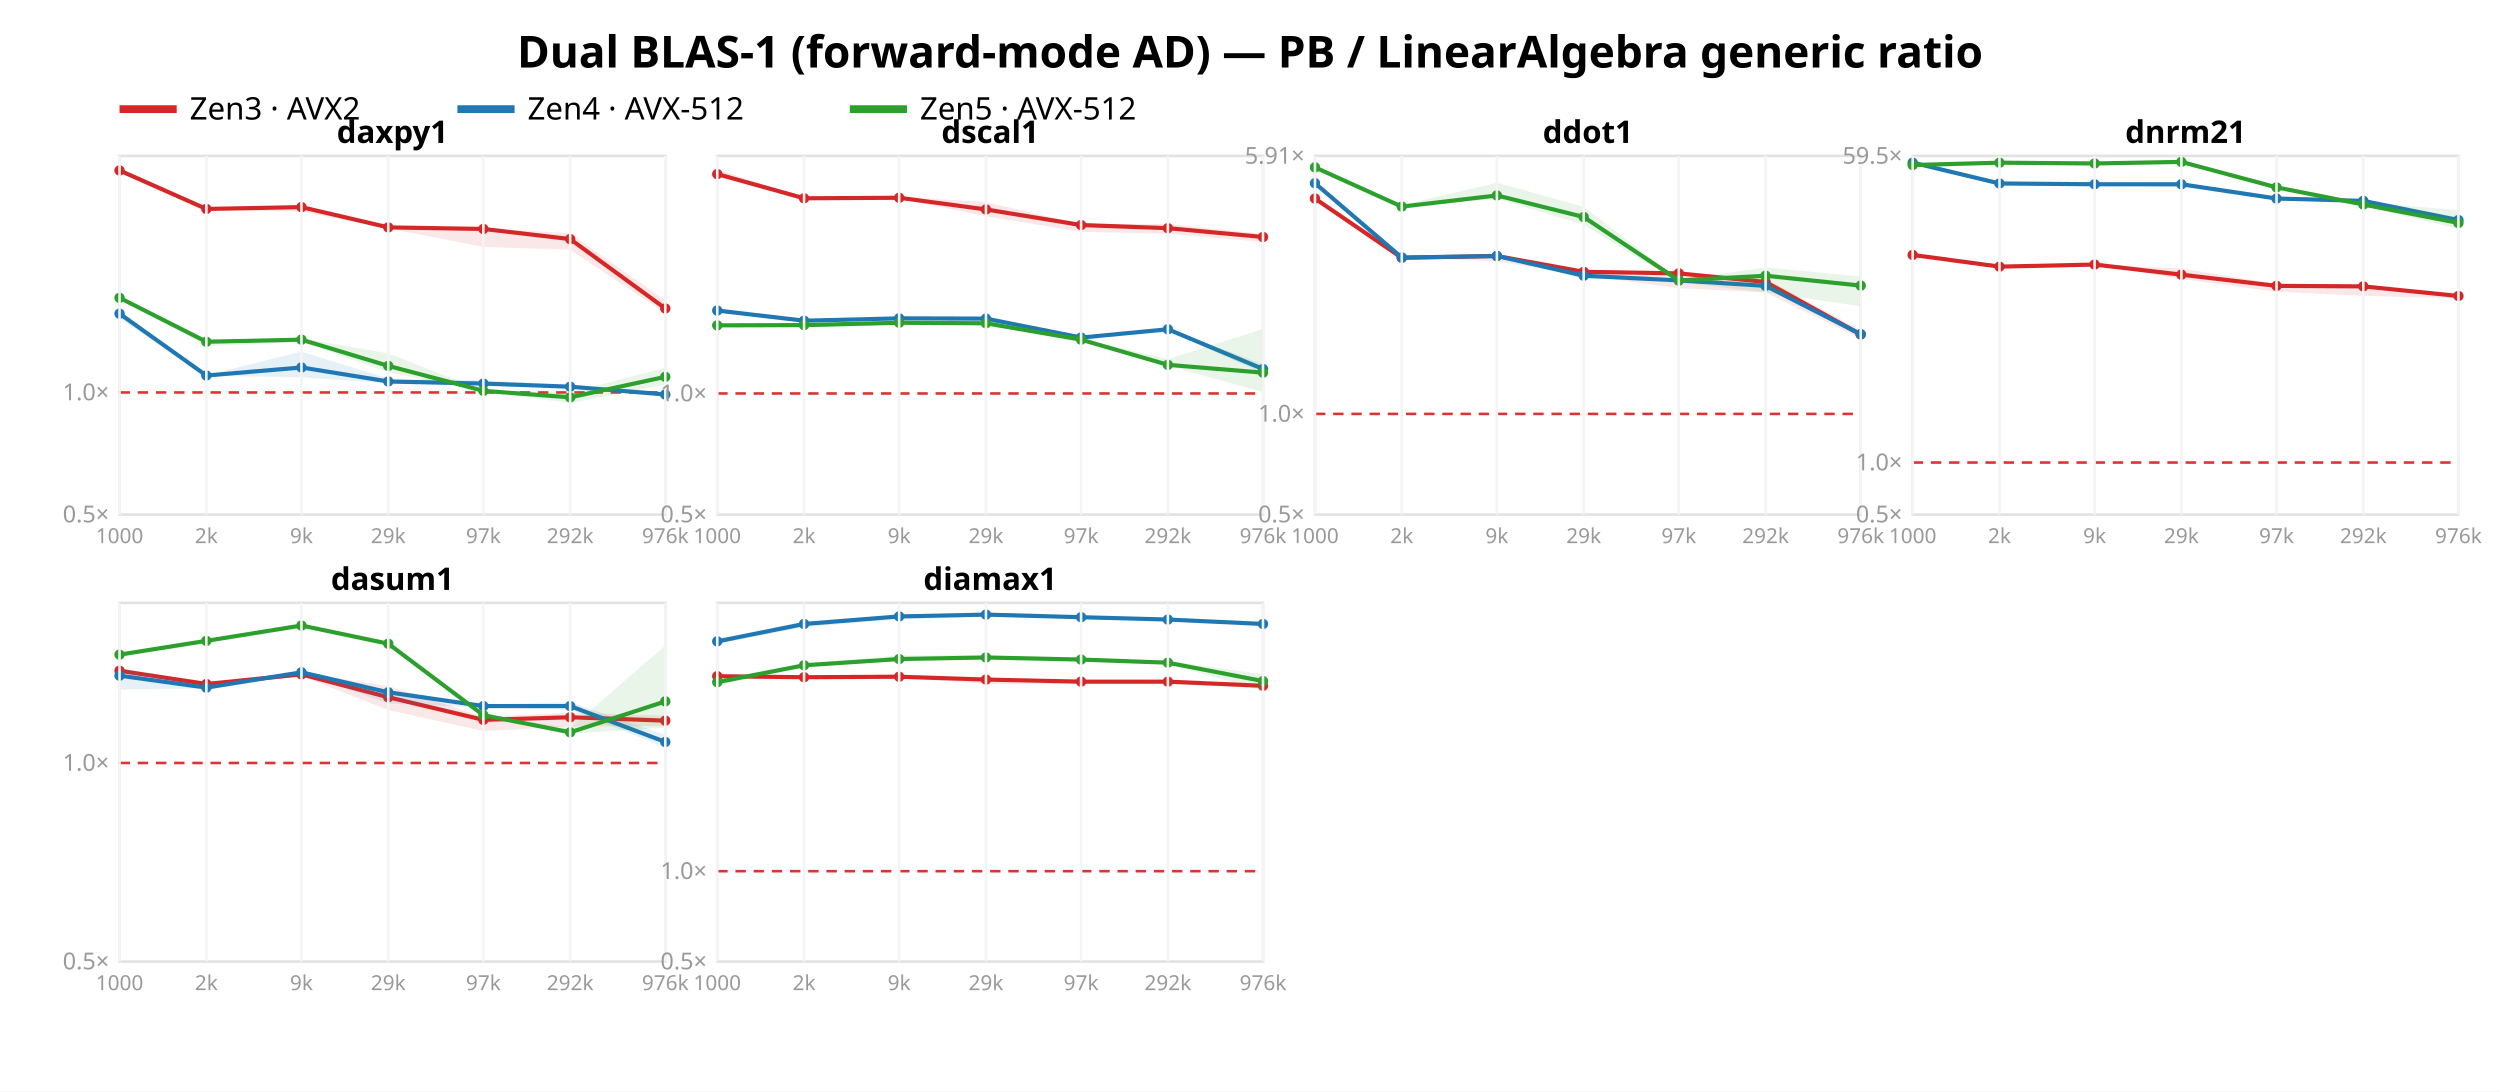
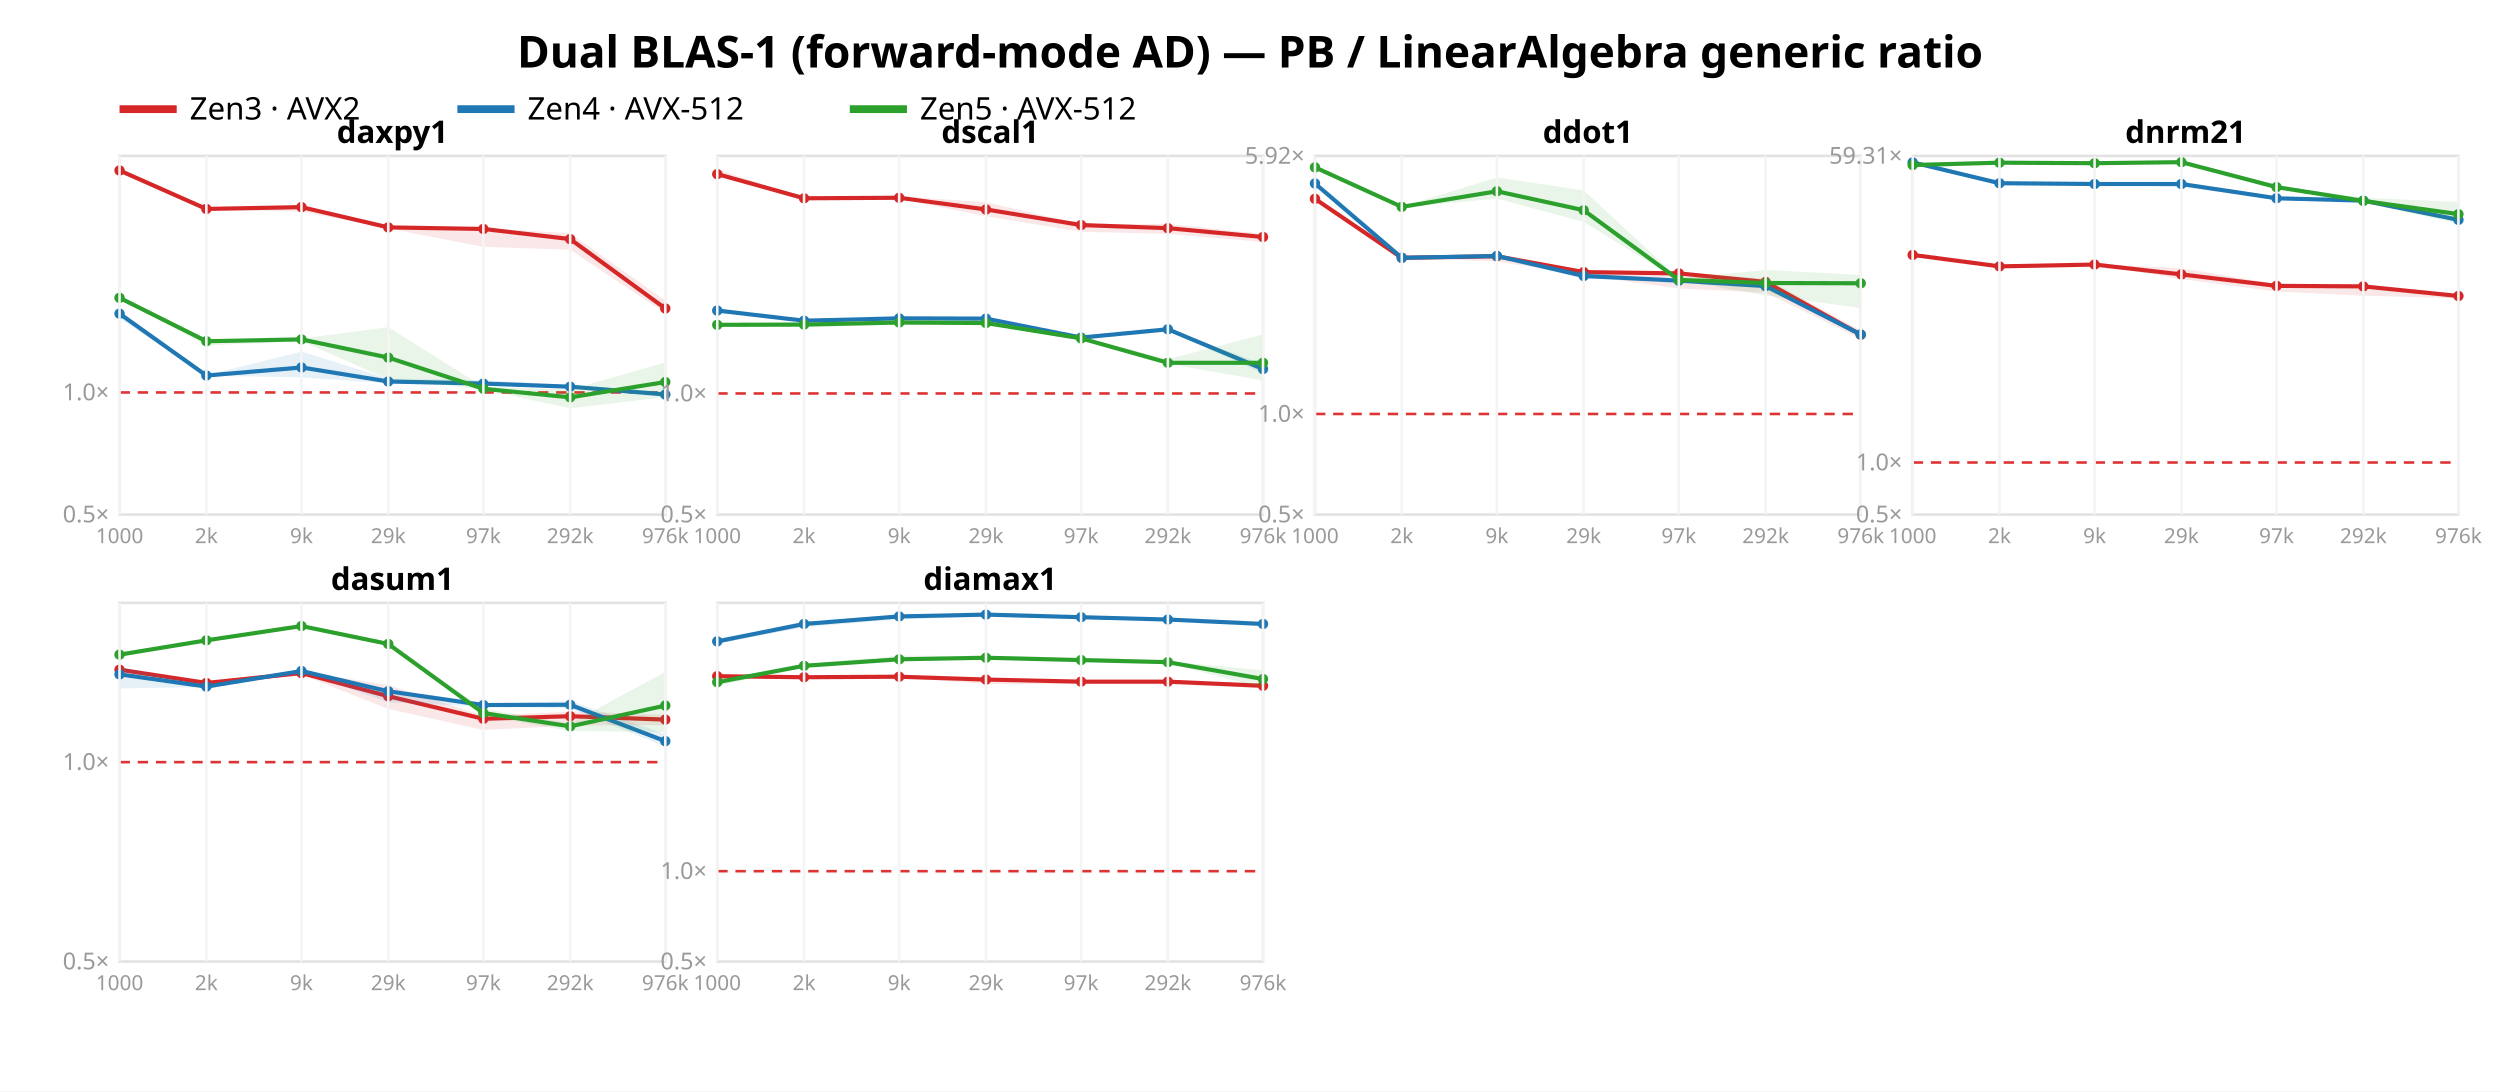
<svg xmlns="http://www.w3.org/2000/svg" width="962" height="420" font-family="sans-serif">
  <rect width="962" height="420" fill="white" />
  <text x="481.0" y="26" text-anchor="middle" font-size="17" font-weight="bold">Dual BLAS-1 (forward-mode AD) — PB / LinearAlgebra generic ratio</text>
  <line x1="46" y1="42" x2="68" y2="42" stroke="#d62728" stroke-width="3" />
  <text x="73" y="46" font-size="12">Zen3 · AVX2</text>
  <line x1="176" y1="42" x2="198" y2="42" stroke="#1f77b4" stroke-width="3" />
  <text x="203" y="46" font-size="12">Zen4 · AVX-512</text>
  <line x1="327" y1="42" x2="349" y2="42" stroke="#2ca02c" stroke-width="3" />
  <text x="354" y="46" font-size="12">Zen5 · AVX-512</text>
  <rect x="46" y="60" width="210" height="138" fill="none" stroke="#e2e2e2" />
  <line x1="46" y1="151.018" x2="256" y2="151.018" stroke="#d33" stroke-dasharray="4 3" />
  <text x="42" y="201.0" text-anchor="end" font-size="9" fill="#999">0.5×</text>
  <text x="42" y="154.018" text-anchor="end" font-size="9" fill="#999">1.0×</text>
  <polygon points="46.0,65.2 79.4,80.2 116.0,79.4 149.4,87.2 186.0,87.8 219.4,89.8 256.0,115.6 256.0,120.5 219.4,96.1 186.0,95.0 149.4,87.9 116.0,81.4 79.4,80.8 46.0,66.2" fill="#d62728" opacity="0.11" />
  <polyline points="46.0,65.6 79.4,80.4 116.0,79.7 149.4,87.5 186.0,88.1 219.4,92.0 256.0,118.7" fill="none" stroke="#d62728" stroke-width="1.6" />
  <circle cx="46.0" cy="65.6" r="2" fill="#d62728" />
  <circle cx="79.4" cy="80.4" r="2" fill="#d62728" />
  <circle cx="116.0" cy="79.7" r="2" fill="#d62728" />
  <circle cx="149.4" cy="87.5" r="2" fill="#d62728" />
  <circle cx="186.0" cy="88.1" r="2" fill="#d62728" />
  <circle cx="219.4" cy="92.0" r="2" fill="#d62728" />
  <circle cx="256.0" cy="118.7" r="2" fill="#d62728" />
  <polygon points="46.0,120.0 79.4,144.4 116.0,135.3 149.4,145.7 186.0,146.3 219.4,148.1 256.0,150.8 256.0,152.1 219.4,149.4 186.0,148.2 149.4,147.5 116.0,145.2 79.4,144.6 46.0,122.4" fill="#1f77b4" opacity="0.11" />
  <polyline points="46.0,120.7 79.4,144.5 116.0,141.4 149.4,146.8 186.0,147.6 219.4,148.8 256.0,151.8" fill="none" stroke="#1f77b4" stroke-width="1.6" />
  <circle cx="46.0" cy="120.7" r="2" fill="#1f77b4" />
  <circle cx="79.4" cy="144.5" r="2" fill="#1f77b4" />
  <circle cx="116.0" cy="141.4" r="2" fill="#1f77b4" />
  <circle cx="149.4" cy="146.8" r="2" fill="#1f77b4" />
  <circle cx="186.0" cy="147.6" r="2" fill="#1f77b4" />
  <circle cx="219.4" cy="148.8" r="2" fill="#1f77b4" />
  <circle cx="256.0" cy="151.8" r="2" fill="#1f77b4" />
-   <polygon points="46.0,114.6 79.4,131.3 116.0,130.2 149.4,136.0 186.0,150.3 219.4,151.0 256.0,141.5 256.0,148.0 219.4,155.1 186.0,150.6 149.4,143.2 116.0,131.5 79.4,133.2 46.0,114.8" fill="#2ca02c" opacity="0.11" />
-   <polyline points="46.0,114.6 79.4,131.5 116.0,130.7 149.4,140.8 186.0,150.4 219.4,152.9 256.0,145.0" fill="none" stroke="#2ca02c" stroke-width="1.6" />
+   <polygon points="46.0,114.5 79.4,131.1 116.0,130.3 149.4,125.9 186.0,148.9 219.4,149.9 256.0,139.5 256.0,152.8 219.4,157.1 186.0,149.9 149.4,145.9 116.0,131.3 79.4,132.9 46.0,114.9" fill="#2ca02c" opacity="0.11" />
+   <polyline points="46.0,114.6 79.4,131.3 116.0,130.6 149.4,137.6 186.0,149.6 219.4,152.9 256.0,147.0" fill="none" stroke="#2ca02c" stroke-width="1.6" />
  <circle cx="46.0" cy="114.6" r="2" fill="#2ca02c" />
-   <circle cx="79.4" cy="131.5" r="2" fill="#2ca02c" />
-   <circle cx="116.0" cy="130.7" r="2" fill="#2ca02c" />
-   <circle cx="149.4" cy="140.8" r="2" fill="#2ca02c" />
-   <circle cx="186.0" cy="150.4" r="2" fill="#2ca02c" />
+   <circle cx="79.4" cy="131.3" r="2" fill="#2ca02c" />
+   <circle cx="116.0" cy="130.6" r="2" fill="#2ca02c" />
+   <circle cx="149.4" cy="137.6" r="2" fill="#2ca02c" />
+   <circle cx="186.0" cy="149.6" r="2" fill="#2ca02c" />
  <circle cx="219.4" cy="152.9" r="2" fill="#2ca02c" />
-   <circle cx="256.0" cy="145.0" r="2" fill="#2ca02c" />
+   <circle cx="256.0" cy="147.0" r="2" fill="#2ca02c" />
  <text x="151.0" y="55" text-anchor="middle" font-size="12" font-weight="bold">daxpy1</text>
  <line x1="46.0" y1="60" x2="46.0" y2="198" stroke="#f4f4f4" />
  <text x="46.0" y="209" text-anchor="middle" font-size="8" fill="#999">1000</text>
  <line x1="79.4" y1="60" x2="79.4" y2="198" stroke="#f4f4f4" />
  <text x="79.4" y="209" text-anchor="middle" font-size="8" fill="#999">2k</text>
  <line x1="116.0" y1="60" x2="116.0" y2="198" stroke="#f4f4f4" />
  <text x="116.0" y="209" text-anchor="middle" font-size="8" fill="#999">9k</text>
  <line x1="149.4" y1="60" x2="149.4" y2="198" stroke="#f4f4f4" />
  <text x="149.4" y="209" text-anchor="middle" font-size="8" fill="#999">29k</text>
  <line x1="186.0" y1="60" x2="186.0" y2="198" stroke="#f4f4f4" />
  <text x="186.0" y="209" text-anchor="middle" font-size="8" fill="#999">97k</text>
  <line x1="219.4" y1="60" x2="219.4" y2="198" stroke="#f4f4f4" />
  <text x="219.4" y="209" text-anchor="middle" font-size="8" fill="#999">292k</text>
  <line x1="256.0" y1="60" x2="256.0" y2="198" stroke="#f4f4f4" />
  <text x="256.0" y="209" text-anchor="middle" font-size="8" fill="#999">976k</text>
  <rect x="276" y="60" width="210" height="138" fill="none" stroke="#e2e2e2" />
  <line x1="276" y1="151.41" x2="486" y2="151.41" stroke="#d33" stroke-dasharray="4 3" />
  <text x="272" y="201.0" text-anchor="end" font-size="9" fill="#999">0.5×</text>
  <text x="272" y="154.41" text-anchor="end" font-size="9" fill="#999">1.0×</text>
  <polygon points="276.0,65.2 309.4,76.1 346.0,75.6 379.4,77.8 416.0,86.3 449.4,86.2 486.0,90.0 486.0,93.1 449.4,90.0 416.0,89.2 379.4,83.2 346.0,76.5 309.4,76.4 276.0,67.8" fill="#d62728" opacity="0.11" />
  <polyline points="276.0,67.0 309.4,76.3 346.0,76.1 379.4,80.6 416.0,86.6 449.4,87.8 486.0,91.2" fill="none" stroke="#d62728" stroke-width="1.6" />
  <circle cx="276.0" cy="67.0" r="2" fill="#d62728" />
  <circle cx="309.4" cy="76.3" r="2" fill="#d62728" />
  <circle cx="346.0" cy="76.1" r="2" fill="#d62728" />
  <circle cx="379.4" cy="80.6" r="2" fill="#d62728" />
  <circle cx="416.0" cy="86.6" r="2" fill="#d62728" />
  <circle cx="449.4" cy="87.8" r="2" fill="#d62728" />
  <circle cx="486.0" cy="91.2" r="2" fill="#d62728" />
  <polygon points="276.0,119.1 309.4,123.3 346.0,122.5 379.4,122.5 416.0,129.1 449.4,126.4 486.0,140.2 486.0,143.7 449.4,127.3 416.0,130.5 379.4,124.0 346.0,122.6 309.4,123.5 276.0,120.1" fill="#1f77b4" opacity="0.11" />
  <polyline points="276.0,119.5 309.4,123.4 346.0,122.5 379.4,122.6 416.0,129.9 449.4,126.7 486.0,142.0" fill="none" stroke="#1f77b4" stroke-width="1.6" />
  <circle cx="276.0" cy="119.5" r="2" fill="#1f77b4" />
  <circle cx="309.4" cy="123.4" r="2" fill="#1f77b4" />
  <circle cx="346.0" cy="122.5" r="2" fill="#1f77b4" />
  <circle cx="379.4" cy="122.6" r="2" fill="#1f77b4" />
  <circle cx="416.0" cy="129.9" r="2" fill="#1f77b4" />
  <circle cx="449.4" cy="126.7" r="2" fill="#1f77b4" />
  <circle cx="486.0" cy="142.0" r="2" fill="#1f77b4" />
-   <polygon points="276.0,124.6 309.4,124.2 346.0,123.4 379.4,123.6 416.0,130.4 449.4,138.2 486.0,126.6 486.0,150.9 449.4,140.7 416.0,131.0 379.4,125.1 346.0,125.0 309.4,125.9 276.0,125.8" fill="#2ca02c" opacity="0.11" />
-   <polyline points="276.0,125.2 309.4,125.1 346.0,124.2 379.4,124.4 416.0,130.7 449.4,140.4 486.0,143.4" fill="none" stroke="#2ca02c" stroke-width="1.6" />
-   <circle cx="276.0" cy="125.2" r="2" fill="#2ca02c" />
-   <circle cx="309.4" cy="125.1" r="2" fill="#2ca02c" />
-   <circle cx="346.0" cy="124.2" r="2" fill="#2ca02c" />
-   <circle cx="379.4" cy="124.4" r="2" fill="#2ca02c" />
-   <circle cx="416.0" cy="130.7" r="2" fill="#2ca02c" />
-   <circle cx="449.4" cy="140.4" r="2" fill="#2ca02c" />
-   <circle cx="486.0" cy="143.4" r="2" fill="#2ca02c" />
+   <polygon points="276.0,124.3 309.4,124.0 346.0,123.2 379.4,123.4 416.0,129.7 449.4,138.2 486.0,128.7 486.0,146.4 449.4,140.0 416.0,130.8 379.4,125.1 346.0,125.0 309.4,125.9 276.0,125.6" fill="#2ca02c" opacity="0.11" />
+   <polyline points="276.0,125.0 309.4,124.9 346.0,124.1 379.4,124.3 416.0,130.2 449.4,139.6 486.0,139.6" fill="none" stroke="#2ca02c" stroke-width="1.6" />
+   <circle cx="276.0" cy="125.0" r="2" fill="#2ca02c" />
+   <circle cx="309.4" cy="124.9" r="2" fill="#2ca02c" />
+   <circle cx="346.0" cy="124.1" r="2" fill="#2ca02c" />
+   <circle cx="379.4" cy="124.3" r="2" fill="#2ca02c" />
+   <circle cx="416.0" cy="130.2" r="2" fill="#2ca02c" />
+   <circle cx="449.4" cy="139.6" r="2" fill="#2ca02c" />
+   <circle cx="486.0" cy="139.6" r="2" fill="#2ca02c" />
  <text x="381.0" y="55" text-anchor="middle" font-size="12" font-weight="bold">dscal1</text>
  <line x1="276.0" y1="60" x2="276.0" y2="198" stroke="#f4f4f4" />
  <text x="276.0" y="209" text-anchor="middle" font-size="8" fill="#999">1000</text>
  <line x1="309.4" y1="60" x2="309.4" y2="198" stroke="#f4f4f4" />
  <text x="309.4" y="209" text-anchor="middle" font-size="8" fill="#999">2k</text>
  <line x1="346.0" y1="60" x2="346.0" y2="198" stroke="#f4f4f4" />
  <text x="346.0" y="209" text-anchor="middle" font-size="8" fill="#999">9k</text>
  <line x1="379.4" y1="60" x2="379.4" y2="198" stroke="#f4f4f4" />
  <text x="379.4" y="209" text-anchor="middle" font-size="8" fill="#999">29k</text>
  <line x1="416.0" y1="60" x2="416.0" y2="198" stroke="#f4f4f4" />
  <text x="416.0" y="209" text-anchor="middle" font-size="8" fill="#999">97k</text>
  <line x1="449.4" y1="60" x2="449.4" y2="198" stroke="#f4f4f4" />
  <text x="449.4" y="209" text-anchor="middle" font-size="8" fill="#999">292k</text>
  <line x1="486.0" y1="60" x2="486.0" y2="198" stroke="#f4f4f4" />
  <text x="486.0" y="209" text-anchor="middle" font-size="8" fill="#999">976k</text>
  <rect x="506" y="60" width="210" height="138" fill="none" stroke="#e2e2e2" />
-   <line x1="506" y1="159.271" x2="716" y2="159.271" stroke="#d33" stroke-dasharray="4 3" />
+   <line x1="506" y1="159.297" x2="716" y2="159.297" stroke="#d33" stroke-dasharray="4 3" />
  <text x="502" y="201.0" text-anchor="end" font-size="9" fill="#999">0.5×</text>
-   <text x="502" y="162.271" text-anchor="end" font-size="9" fill="#999">1.0×</text>
-   <text x="502" y="63.003" text-anchor="end" font-size="9" fill="#999">5.91×</text>
-   <polygon points="506.0,76.1 539.4,99.1 576.0,98.3 609.4,104.1 646.0,104.7 679.4,107.2 716.0,127.1 716.0,130.3 679.4,112.5 646.0,110.9 609.4,105.9 576.0,100.6 539.4,99.2 506.0,77.1" fill="#d62728" opacity="0.11" />
-   <polyline points="506.0,76.4 539.4,99.2 576.0,98.5 609.4,104.6 646.0,105.2 679.4,108.5 716.0,128.7" fill="none" stroke="#d62728" stroke-width="1.6" />
-   <circle cx="506.0" cy="76.4" r="2" fill="#d62728" />
+   <text x="502" y="162.297" text-anchor="end" font-size="9" fill="#999">1.0×</text>
+   <text x="502" y="63.002" text-anchor="end" font-size="9" fill="#999">5.92×</text>
+   <polygon points="506.0,76.1 539.4,99.2 576.0,98.4 609.4,104.2 646.0,104.8 679.4,107.2 716.0,127.1 716.0,130.4 679.4,112.6 646.0,111.0 609.4,106.0 576.0,100.6 539.4,99.3 506.0,77.2" fill="#d62728" opacity="0.11" />
+   <polyline points="506.0,76.5 539.4,99.2 576.0,98.6 609.4,104.7 646.0,105.2 679.4,108.5 716.0,128.8" fill="none" stroke="#d62728" stroke-width="1.6" />
+   <circle cx="506.0" cy="76.5" r="2" fill="#d62728" />
  <circle cx="539.4" cy="99.2" r="2" fill="#d62728" />
-   <circle cx="576.0" cy="98.5" r="2" fill="#d62728" />
-   <circle cx="609.4" cy="104.6" r="2" fill="#d62728" />
+   <circle cx="576.0" cy="98.6" r="2" fill="#d62728" />
+   <circle cx="609.4" cy="104.7" r="2" fill="#d62728" />
  <circle cx="646.0" cy="105.2" r="2" fill="#d62728" />
  <circle cx="679.4" cy="108.5" r="2" fill="#d62728" />
-   <circle cx="716.0" cy="128.7" r="2" fill="#d62728" />
-   <polygon points="506.0,70.2 539.4,99.1 576.0,98.4 609.4,104.6 646.0,107.7 679.4,109.6 716.0,127.6 716.0,129.8 679.4,110.4 646.0,108.2 609.4,107.2 576.0,98.5 539.4,99.2 506.0,70.9" fill="#1f77b4" opacity="0.11" />
-   <polyline points="506.0,70.5 539.4,99.1 576.0,98.5 609.4,106.1 646.0,107.9 679.4,110.0 716.0,128.6" fill="none" stroke="#1f77b4" stroke-width="1.6" />
-   <circle cx="506.0" cy="70.5" r="2" fill="#1f77b4" />
-   <circle cx="539.4" cy="99.1" r="2" fill="#1f77b4" />
+   <circle cx="716.0" cy="128.8" r="2" fill="#d62728" />
+   <polygon points="506.0,70.3 539.4,99.1 576.0,98.4 609.4,104.7 646.0,107.8 679.4,109.7 716.0,127.6 716.0,129.9 679.4,110.5 646.0,108.3 609.4,107.3 576.0,98.6 539.4,99.2 506.0,71.0" fill="#1f77b4" opacity="0.11" />
+   <polyline points="506.0,70.6 539.4,99.2 576.0,98.5 609.4,106.2 646.0,108.0 679.4,110.1 716.0,128.7" fill="none" stroke="#1f77b4" stroke-width="1.6" />
+   <circle cx="506.0" cy="70.6" r="2" fill="#1f77b4" />
+   <circle cx="539.4" cy="99.2" r="2" fill="#1f77b4" />
  <circle cx="576.0" cy="98.5" r="2" fill="#1f77b4" />
-   <circle cx="609.4" cy="106.1" r="2" fill="#1f77b4" />
-   <circle cx="646.0" cy="107.9" r="2" fill="#1f77b4" />
-   <circle cx="679.4" cy="110.0" r="2" fill="#1f77b4" />
-   <circle cx="716.0" cy="128.6" r="2" fill="#1f77b4" />
-   <polygon points="506.0,64.3 539.4,78.9 576.0,70.3 609.4,79.6 646.0,107.6 679.4,102.9 716.0,106.4 716.0,117.9 679.4,112.5 646.0,108.7 609.4,86.5 576.0,76.5 539.4,79.8 506.0,64.5" fill="#2ca02c" opacity="0.11" />
-   <polyline points="506.0,64.4 539.4,79.5 576.0,75.2 609.4,83.5 646.0,107.9 679.4,106.1 716.0,109.9" fill="none" stroke="#2ca02c" stroke-width="1.6" />
+   <circle cx="609.4" cy="106.2" r="2" fill="#1f77b4" />
+   <circle cx="646.0" cy="108.0" r="2" fill="#1f77b4" />
+   <circle cx="679.4" cy="110.1" r="2" fill="#1f77b4" />
+   <circle cx="716.0" cy="128.7" r="2" fill="#1f77b4" />
+   <polygon points="506.0,64.3 539.4,79.5 576.0,68.3 609.4,73.3 646.0,107.1 679.4,103.9 716.0,105.8 716.0,118.5 679.4,113.7 646.0,107.9 609.4,85.4 576.0,76.4 539.4,79.8 506.0,64.6" fill="#2ca02c" opacity="0.11" />
+   <polyline points="506.0,64.4 539.4,79.6 576.0,73.6 609.4,80.9 646.0,107.7 679.4,108.9 716.0,109.0" fill="none" stroke="#2ca02c" stroke-width="1.6" />
  <circle cx="506.0" cy="64.4" r="2" fill="#2ca02c" />
-   <circle cx="539.4" cy="79.5" r="2" fill="#2ca02c" />
-   <circle cx="576.0" cy="75.2" r="2" fill="#2ca02c" />
-   <circle cx="609.4" cy="83.5" r="2" fill="#2ca02c" />
-   <circle cx="646.0" cy="107.9" r="2" fill="#2ca02c" />
-   <circle cx="679.4" cy="106.1" r="2" fill="#2ca02c" />
-   <circle cx="716.0" cy="109.9" r="2" fill="#2ca02c" />
+   <circle cx="539.4" cy="79.6" r="2" fill="#2ca02c" />
+   <circle cx="576.0" cy="73.6" r="2" fill="#2ca02c" />
+   <circle cx="609.4" cy="80.9" r="2" fill="#2ca02c" />
+   <circle cx="646.0" cy="107.7" r="2" fill="#2ca02c" />
+   <circle cx="679.4" cy="108.9" r="2" fill="#2ca02c" />
+   <circle cx="716.0" cy="109.0" r="2" fill="#2ca02c" />
  <text x="611.0" y="55" text-anchor="middle" font-size="12" font-weight="bold">ddot1</text>
  <line x1="506.0" y1="60" x2="506.0" y2="198" stroke="#f4f4f4" />
  <text x="506.0" y="209" text-anchor="middle" font-size="8" fill="#999">1000</text>
  <line x1="539.4" y1="60" x2="539.4" y2="198" stroke="#f4f4f4" />
  <text x="539.4" y="209" text-anchor="middle" font-size="8" fill="#999">2k</text>
  <line x1="576.0" y1="60" x2="576.0" y2="198" stroke="#f4f4f4" />
  <text x="576.0" y="209" text-anchor="middle" font-size="8" fill="#999">9k</text>
  <line x1="609.4" y1="60" x2="609.4" y2="198" stroke="#f4f4f4" />
  <text x="609.4" y="209" text-anchor="middle" font-size="8" fill="#999">29k</text>
  <line x1="646.0" y1="60" x2="646.0" y2="198" stroke="#f4f4f4" />
  <text x="646.0" y="209" text-anchor="middle" font-size="8" fill="#999">97k</text>
  <line x1="679.4" y1="60" x2="679.4" y2="198" stroke="#f4f4f4" />
  <text x="679.4" y="209" text-anchor="middle" font-size="8" fill="#999">292k</text>
  <line x1="716.0" y1="60" x2="716.0" y2="198" stroke="#f4f4f4" />
  <text x="716.0" y="209" text-anchor="middle" font-size="8" fill="#999">976k</text>
  <rect x="736" y="60" width="210" height="138" fill="none" stroke="#e2e2e2" />
-   <line x1="736" y1="177.985" x2="946" y2="177.985" stroke="#d33" stroke-dasharray="4 3" />
+   <line x1="736" y1="177.972" x2="946" y2="177.972" stroke="#d33" stroke-dasharray="4 3" />
  <text x="732" y="201.0" text-anchor="end" font-size="9" fill="#999">0.5×</text>
-   <text x="732" y="180.985" text-anchor="end" font-size="9" fill="#999">1.0×</text>
-   <text x="732" y="63.002" text-anchor="end" font-size="9" fill="#999">59.5×</text>
-   <polygon points="736.0,97.9 769.4,102.4 806.0,101.8 839.4,103.3 876.0,109.3 909.4,109.5 946.0,113.4 946.0,114.9 909.4,113.8 876.0,112.3 839.4,107.4 806.0,101.9 769.4,102.8 736.0,98.3" fill="#d62728" opacity="0.11" />
-   <polyline points="736.0,98.1 769.4,102.6 806.0,101.8 839.4,105.7 876.0,110.0 909.4,110.2 946.0,113.9" fill="none" stroke="#d62728" stroke-width="1.6" />
+   <text x="732" y="180.972" text-anchor="end" font-size="9" fill="#999">1.0×</text>
+   <text x="732" y="63" text-anchor="end" font-size="9" fill="#999">59.31×</text>
+   <polygon points="736.0,97.8 769.4,102.3 806.0,101.7 839.4,103.2 876.0,109.3 909.4,109.4 946.0,113.3 946.0,114.8 909.4,113.8 876.0,112.2 839.4,107.4 806.0,101.9 769.4,102.7 736.0,98.3" fill="#d62728" opacity="0.11" />
+   <polyline points="736.0,98.1 769.4,102.5 806.0,101.8 839.4,105.6 876.0,110.0 909.4,110.2 946.0,113.9" fill="none" stroke="#d62728" stroke-width="1.6" />
  <circle cx="736.0" cy="98.1" r="2" fill="#d62728" />
-   <circle cx="769.4" cy="102.6" r="2" fill="#d62728" />
+   <circle cx="769.4" cy="102.5" r="2" fill="#d62728" />
  <circle cx="806.0" cy="101.8" r="2" fill="#d62728" />
-   <circle cx="839.4" cy="105.7" r="2" fill="#d62728" />
+   <circle cx="839.4" cy="105.6" r="2" fill="#d62728" />
  <circle cx="876.0" cy="110.0" r="2" fill="#d62728" />
  <circle cx="909.4" cy="110.2" r="2" fill="#d62728" />
  <circle cx="946.0" cy="113.9" r="2" fill="#d62728" />
-   <polygon points="736.0,62.4 769.4,70.5 806.0,70.9 839.4,70.8 876.0,76.2 909.4,77.1 946.0,83.5 946.0,85.1 909.4,77.7 876.0,76.8 839.4,72.1 806.0,71.0 769.4,70.7 736.0,62.8" fill="#1f77b4" opacity="0.11" />
-   <polyline points="736.0,62.6 769.4,70.6 806.0,70.9 839.4,70.9 876.0,76.4 909.4,77.3 946.0,84.7" fill="none" stroke="#1f77b4" stroke-width="1.6" />
-   <circle cx="736.0" cy="62.6" r="2" fill="#1f77b4" />
-   <circle cx="769.4" cy="70.6" r="2" fill="#1f77b4" />
-   <circle cx="806.0" cy="70.9" r="2" fill="#1f77b4" />
-   <circle cx="839.4" cy="70.9" r="2" fill="#1f77b4" />
-   <circle cx="876.0" cy="76.4" r="2" fill="#1f77b4" />
-   <circle cx="909.4" cy="77.3" r="2" fill="#1f77b4" />
-   <circle cx="946.0" cy="84.7" r="2" fill="#1f77b4" />
-   <polygon points="736.0,63.5 769.4,62.6 806.0,62.8 839.4,62.2 876.0,71.9 909.4,77.9 946.0,80.9 946.0,88.1 909.4,79.3 876.0,72.4 839.4,62.5 806.0,63.0 769.4,62.7 736.0,63.6" fill="#2ca02c" opacity="0.11" />
-   <polyline points="736.0,63.5 769.4,62.6 806.0,62.9 839.4,62.3 876.0,72.1 909.4,78.7 946.0,85.8" fill="none" stroke="#2ca02c" stroke-width="1.6" />
+   <polygon points="736.0,62.3 769.4,70.4 806.0,70.8 839.4,70.7 876.0,76.1 909.4,77.0 946.0,83.5 946.0,85.1 909.4,77.6 876.0,76.7 839.4,72.0 806.0,70.9 769.4,70.6 736.0,62.7" fill="#1f77b4" opacity="0.11" />
+   <polyline points="736.0,62.5 769.4,70.5 806.0,70.8 839.4,70.8 876.0,76.3 909.4,77.2 946.0,84.6" fill="none" stroke="#1f77b4" stroke-width="1.6" />
+   <circle cx="736.0" cy="62.5" r="2" fill="#1f77b4" />
+   <circle cx="769.4" cy="70.5" r="2" fill="#1f77b4" />
+   <circle cx="806.0" cy="70.8" r="2" fill="#1f77b4" />
+   <circle cx="839.4" cy="70.8" r="2" fill="#1f77b4" />
+   <circle cx="876.0" cy="76.3" r="2" fill="#1f77b4" />
+   <circle cx="909.4" cy="77.2" r="2" fill="#1f77b4" />
+   <circle cx="946.0" cy="84.6" r="2" fill="#1f77b4" />
+   <polygon points="736.0,63.4 769.4,62.5 806.0,62.7 839.4,62.2 876.0,71.4 909.4,76.1 946.0,77.7 946.0,86.0 909.4,78.0 876.0,72.3 839.4,62.5 806.0,62.9 769.4,62.7 736.0,63.6" fill="#2ca02c" opacity="0.11" />
+   <polyline points="736.0,63.5 769.4,62.6 806.0,62.8 839.4,62.4 876.0,72.0 909.4,77.3 946.0,82.4" fill="none" stroke="#2ca02c" stroke-width="1.6" />
  <circle cx="736.0" cy="63.5" r="2" fill="#2ca02c" />
  <circle cx="769.4" cy="62.6" r="2" fill="#2ca02c" />
-   <circle cx="806.0" cy="62.9" r="2" fill="#2ca02c" />
-   <circle cx="839.4" cy="62.3" r="2" fill="#2ca02c" />
-   <circle cx="876.0" cy="72.1" r="2" fill="#2ca02c" />
-   <circle cx="909.4" cy="78.7" r="2" fill="#2ca02c" />
-   <circle cx="946.0" cy="85.8" r="2" fill="#2ca02c" />
+   <circle cx="806.0" cy="62.8" r="2" fill="#2ca02c" />
+   <circle cx="839.4" cy="62.4" r="2" fill="#2ca02c" />
+   <circle cx="876.0" cy="72.0" r="2" fill="#2ca02c" />
+   <circle cx="909.4" cy="77.3" r="2" fill="#2ca02c" />
+   <circle cx="946.0" cy="82.4" r="2" fill="#2ca02c" />
  <text x="841.0" y="55" text-anchor="middle" font-size="12" font-weight="bold">dnrm21</text>
  <line x1="736.0" y1="60" x2="736.0" y2="198" stroke="#f4f4f4" />
  <text x="736.0" y="209" text-anchor="middle" font-size="8" fill="#999">1000</text>
  <line x1="769.4" y1="60" x2="769.4" y2="198" stroke="#f4f4f4" />
  <text x="769.4" y="209" text-anchor="middle" font-size="8" fill="#999">2k</text>
  <line x1="806.0" y1="60" x2="806.0" y2="198" stroke="#f4f4f4" />
  <text x="806.0" y="209" text-anchor="middle" font-size="8" fill="#999">9k</text>
  <line x1="839.4" y1="60" x2="839.4" y2="198" stroke="#f4f4f4" />
  <text x="839.4" y="209" text-anchor="middle" font-size="8" fill="#999">29k</text>
  <line x1="876.0" y1="60" x2="876.0" y2="198" stroke="#f4f4f4" />
  <text x="876.0" y="209" text-anchor="middle" font-size="8" fill="#999">97k</text>
  <line x1="909.4" y1="60" x2="909.4" y2="198" stroke="#f4f4f4" />
  <text x="909.4" y="209" text-anchor="middle" font-size="8" fill="#999">292k</text>
  <line x1="946.0" y1="60" x2="946.0" y2="198" stroke="#f4f4f4" />
  <text x="946.0" y="209" text-anchor="middle" font-size="8" fill="#999">976k</text>
  <rect x="46" y="232" width="210" height="138" fill="none" stroke="#e2e2e2" />
-   <line x1="46" y1="293.594" x2="256" y2="293.594" stroke="#d33" stroke-dasharray="4 3" />
+   <line x1="46" y1="293.271" x2="256" y2="293.271" stroke="#d33" stroke-dasharray="4 3" />
  <text x="42" y="373.0" text-anchor="end" font-size="9" fill="#999">0.5×</text>
-   <text x="42" y="296.594" text-anchor="end" font-size="9" fill="#999">1.0×</text>
-   <polygon points="46.0,257.7 79.4,262.6 116.0,258.9 149.4,264.0 186.0,275.8 219.4,274.2 256.0,275.4 256.0,279.4 219.4,279.6 186.0,281.3 149.4,273.2 116.0,260.1 79.4,264.4 46.0,258.5" fill="#d62728" opacity="0.11" />
-   <polyline points="46.0,258.1 79.4,263.2 116.0,259.5 149.4,268.3 186.0,277.0 219.4,276.0 256.0,277.3" fill="none" stroke="#d62728" stroke-width="1.6" />
-   <circle cx="46.0" cy="258.1" r="2" fill="#d62728" />
-   <circle cx="79.4" cy="263.2" r="2" fill="#d62728" />
-   <circle cx="116.0" cy="259.5" r="2" fill="#d62728" />
-   <circle cx="149.4" cy="268.3" r="2" fill="#d62728" />
-   <circle cx="186.0" cy="277.0" r="2" fill="#d62728" />
-   <circle cx="219.4" cy="276.0" r="2" fill="#d62728" />
-   <circle cx="256.0" cy="277.3" r="2" fill="#d62728" />
-   <polygon points="46.0,257.0 79.4,264.4 116.0,258.6 149.4,266.3 186.0,271.1 219.4,270.2 256.0,282.8 256.0,287.7 219.4,273.0 186.0,272.3 149.4,270.7 116.0,258.8 79.4,264.9 46.0,265.3" fill="#1f77b4" opacity="0.11" />
-   <polyline points="46.0,260.0 79.4,264.6 116.0,258.7 149.4,266.4 186.0,271.7 219.4,271.7 256.0,285.5" fill="none" stroke="#1f77b4" stroke-width="1.6" />
-   <circle cx="46.0" cy="260.0" r="2" fill="#1f77b4" />
-   <circle cx="79.4" cy="264.6" r="2" fill="#1f77b4" />
-   <circle cx="116.0" cy="258.7" r="2" fill="#1f77b4" />
-   <circle cx="149.4" cy="266.4" r="2" fill="#1f77b4" />
-   <circle cx="186.0" cy="271.7" r="2" fill="#1f77b4" />
-   <circle cx="219.4" cy="271.7" r="2" fill="#1f77b4" />
-   <circle cx="256.0" cy="285.5" r="2" fill="#1f77b4" />
-   <polygon points="46.0,251.9 79.4,246.6 116.0,240.5 149.4,247.6 186.0,274.9 219.4,280.2 256.0,248.4 256.0,280.0 219.4,282.3 186.0,275.4 149.4,247.8 116.0,241.2 79.4,246.7 46.0,252.0" fill="#2ca02c" opacity="0.11" />
-   <polyline points="46.0,251.9 79.4,246.6 116.0,240.7 149.4,247.7 186.0,275.2 219.4,281.8 256.0,269.9" fill="none" stroke="#2ca02c" stroke-width="1.6" />
+   <text x="42" y="296.271" text-anchor="end" font-size="9" fill="#999">1.0×</text>
+   <polygon points="46.0,257.2 79.4,262.2 116.0,258.4 149.4,263.6 186.0,275.4 219.4,273.8 256.0,275.0 256.0,279.0 219.4,279.2 186.0,280.9 149.4,272.8 116.0,259.6 79.4,263.9 46.0,258.1" fill="#d62728" opacity="0.11" />
+   <polyline points="46.0,257.7 79.4,262.8 116.0,259.0 149.4,267.9 186.0,276.6 219.4,275.6 256.0,276.9" fill="none" stroke="#d62728" stroke-width="1.6" />
+   <circle cx="46.0" cy="257.7" r="2" fill="#d62728" />
+   <circle cx="79.4" cy="262.8" r="2" fill="#d62728" />
+   <circle cx="116.0" cy="259.0" r="2" fill="#d62728" />
+   <circle cx="149.4" cy="267.9" r="2" fill="#d62728" />
+   <circle cx="186.0" cy="276.6" r="2" fill="#d62728" />
+   <circle cx="219.4" cy="275.6" r="2" fill="#d62728" />
+   <circle cx="256.0" cy="276.9" r="2" fill="#d62728" />
+   <polygon points="46.0,256.5 79.4,264.0 116.0,258.1 149.4,265.8 186.0,270.7 219.4,269.7 256.0,282.5 256.0,287.3 219.4,272.6 186.0,271.9 149.4,270.3 116.0,258.3 79.4,264.4 46.0,264.9" fill="#1f77b4" opacity="0.11" />
+   <polyline points="46.0,259.5 79.4,264.2 116.0,258.2 149.4,266.0 186.0,271.3 219.4,271.2 256.0,285.2" fill="none" stroke="#1f77b4" stroke-width="1.6" />
+   <circle cx="46.0" cy="259.5" r="2" fill="#1f77b4" />
+   <circle cx="79.4" cy="264.2" r="2" fill="#1f77b4" />
+   <circle cx="116.0" cy="258.2" r="2" fill="#1f77b4" />
+   <circle cx="149.4" cy="266.0" r="2" fill="#1f77b4" />
+   <circle cx="186.0" cy="271.3" r="2" fill="#1f77b4" />
+   <circle cx="219.4" cy="271.2" r="2" fill="#1f77b4" />
+   <circle cx="256.0" cy="285.2" r="2" fill="#1f77b4" />
+   <polygon points="46.0,251.7 79.4,246.2 116.0,240.5 149.4,247.5 186.0,272.8 219.4,278.3 256.0,258.6 256.0,281.7 219.4,281.3 186.0,275.4 149.4,247.9 116.0,241.2 79.4,246.7 46.0,252.0" fill="#2ca02c" opacity="0.11" />
+   <polyline points="46.0,251.9 79.4,246.4 116.0,240.9 149.4,247.8 186.0,274.4 219.4,279.5 256.0,271.5" fill="none" stroke="#2ca02c" stroke-width="1.6" />
  <circle cx="46.0" cy="251.9" r="2" fill="#2ca02c" />
-   <circle cx="79.4" cy="246.6" r="2" fill="#2ca02c" />
-   <circle cx="116.0" cy="240.7" r="2" fill="#2ca02c" />
-   <circle cx="149.4" cy="247.7" r="2" fill="#2ca02c" />
-   <circle cx="186.0" cy="275.2" r="2" fill="#2ca02c" />
-   <circle cx="219.4" cy="281.8" r="2" fill="#2ca02c" />
-   <circle cx="256.0" cy="269.9" r="2" fill="#2ca02c" />
+   <circle cx="79.4" cy="246.4" r="2" fill="#2ca02c" />
+   <circle cx="116.0" cy="240.9" r="2" fill="#2ca02c" />
+   <circle cx="149.4" cy="247.8" r="2" fill="#2ca02c" />
+   <circle cx="186.0" cy="274.4" r="2" fill="#2ca02c" />
+   <circle cx="219.4" cy="279.5" r="2" fill="#2ca02c" />
+   <circle cx="256.0" cy="271.5" r="2" fill="#2ca02c" />
  <text x="151.0" y="227" text-anchor="middle" font-size="12" font-weight="bold">dasum1</text>
  <line x1="46.0" y1="232" x2="46.0" y2="370" stroke="#f4f4f4" />
  <text x="46.0" y="381" text-anchor="middle" font-size="8" fill="#999">1000</text>
  <line x1="79.4" y1="232" x2="79.4" y2="370" stroke="#f4f4f4" />
  <text x="79.4" y="381" text-anchor="middle" font-size="8" fill="#999">2k</text>
  <line x1="116.0" y1="232" x2="116.0" y2="370" stroke="#f4f4f4" />
  <text x="116.0" y="381" text-anchor="middle" font-size="8" fill="#999">9k</text>
  <line x1="149.4" y1="232" x2="149.4" y2="370" stroke="#f4f4f4" />
  <text x="149.4" y="381" text-anchor="middle" font-size="8" fill="#999">29k</text>
  <line x1="186.0" y1="232" x2="186.0" y2="370" stroke="#f4f4f4" />
  <text x="186.0" y="381" text-anchor="middle" font-size="8" fill="#999">97k</text>
  <line x1="219.4" y1="232" x2="219.4" y2="370" stroke="#f4f4f4" />
  <text x="219.4" y="381" text-anchor="middle" font-size="8" fill="#999">292k</text>
  <line x1="256.0" y1="232" x2="256.0" y2="370" stroke="#f4f4f4" />
  <text x="256.0" y="381" text-anchor="middle" font-size="8" fill="#999">976k</text>
  <rect x="276" y="232" width="210" height="138" fill="none" stroke="#e2e2e2" />
  <line x1="276" y1="335.231" x2="486" y2="335.231" stroke="#d33" stroke-dasharray="4 3" />
  <text x="272" y="373.0" text-anchor="end" font-size="9" fill="#999">0.5×</text>
  <text x="272" y="338.231" text-anchor="end" font-size="9" fill="#999">1.0×</text>
  <polygon points="276.0,259.7 309.4,260.4 346.0,260.2 379.4,260.7 416.0,261.8 449.4,261.8 486.0,263.4 486.0,264.7 449.4,263.3 416.0,263.2 379.4,263.2 346.0,260.8 309.4,261.0 276.0,260.8" fill="#d62728" opacity="0.11" />
  <polyline points="276.0,260.2 309.4,260.6 346.0,260.4 379.4,261.5 416.0,262.3 449.4,262.3 486.0,263.9" fill="none" stroke="#d62728" stroke-width="1.6" />
  <circle cx="276.0" cy="260.2" r="2" fill="#d62728" />
  <circle cx="309.4" cy="260.6" r="2" fill="#d62728" />
  <circle cx="346.0" cy="260.4" r="2" fill="#d62728" />
  <circle cx="379.4" cy="261.5" r="2" fill="#d62728" />
  <circle cx="416.0" cy="262.3" r="2" fill="#d62728" />
  <circle cx="449.4" cy="262.3" r="2" fill="#d62728" />
  <circle cx="486.0" cy="263.9" r="2" fill="#d62728" />
  <polygon points="276.0,245.8 309.4,239.3 346.0,236.6 379.4,235.9 416.0,237.2 449.4,238.2 486.0,239.7 486.0,240.8 449.4,238.6 416.0,237.7 379.4,237.4 346.0,238.3 309.4,241.4 276.0,247.7" fill="#1f77b4" opacity="0.11" />
  <polyline points="276.0,246.8 309.4,240.1 346.0,237.2 379.4,236.5 416.0,237.5 449.4,238.4 486.0,240.1" fill="none" stroke="#1f77b4" stroke-width="1.6" />
  <circle cx="276.0" cy="246.8" r="2" fill="#1f77b4" />
  <circle cx="309.4" cy="240.1" r="2" fill="#1f77b4" />
  <circle cx="346.0" cy="237.2" r="2" fill="#1f77b4" />
  <circle cx="379.4" cy="236.5" r="2" fill="#1f77b4" />
  <circle cx="416.0" cy="237.5" r="2" fill="#1f77b4" />
  <circle cx="449.4" cy="238.4" r="2" fill="#1f77b4" />
  <circle cx="486.0" cy="240.1" r="2" fill="#1f77b4" />
-   <polygon points="276.0,261.3 309.4,255.4 346.0,252.2 379.4,252.1 416.0,253.2 449.4,254.3 486.0,259.5 486.0,265.8 449.4,255.5 416.0,253.9 379.4,253.1 346.0,253.8 309.4,256.5 276.0,263.7" fill="#2ca02c" opacity="0.11" />
-   <polyline points="276.0,262.5 309.4,256.0 346.0,253.6 379.4,253.0 416.0,253.8 449.4,255.0 486.0,262.1" fill="none" stroke="#2ca02c" stroke-width="1.6" />
+   <polygon points="276.0,261.5 309.4,255.5 346.0,252.3 379.4,252.4 416.0,253.3 449.4,254.4 486.0,258.0 486.0,264.7 449.4,255.2 416.0,254.1 379.4,253.3 346.0,253.9 309.4,256.7 276.0,263.9" fill="#2ca02c" opacity="0.11" />
+   <polyline points="276.0,262.5 309.4,256.2 346.0,253.7 379.4,253.1 416.0,254.0 449.4,254.8 486.0,261.3" fill="none" stroke="#2ca02c" stroke-width="1.6" />
  <circle cx="276.0" cy="262.5" r="2" fill="#2ca02c" />
-   <circle cx="309.4" cy="256.0" r="2" fill="#2ca02c" />
-   <circle cx="346.0" cy="253.6" r="2" fill="#2ca02c" />
-   <circle cx="379.4" cy="253.0" r="2" fill="#2ca02c" />
-   <circle cx="416.0" cy="253.8" r="2" fill="#2ca02c" />
-   <circle cx="449.4" cy="255.0" r="2" fill="#2ca02c" />
-   <circle cx="486.0" cy="262.1" r="2" fill="#2ca02c" />
+   <circle cx="309.4" cy="256.2" r="2" fill="#2ca02c" />
+   <circle cx="346.0" cy="253.7" r="2" fill="#2ca02c" />
+   <circle cx="379.4" cy="253.1" r="2" fill="#2ca02c" />
+   <circle cx="416.0" cy="254.0" r="2" fill="#2ca02c" />
+   <circle cx="449.4" cy="254.8" r="2" fill="#2ca02c" />
+   <circle cx="486.0" cy="261.3" r="2" fill="#2ca02c" />
  <text x="381.0" y="227" text-anchor="middle" font-size="12" font-weight="bold">diamax1</text>
  <line x1="276.0" y1="232" x2="276.0" y2="370" stroke="#f4f4f4" />
  <text x="276.0" y="381" text-anchor="middle" font-size="8" fill="#999">1000</text>
  <line x1="309.4" y1="232" x2="309.4" y2="370" stroke="#f4f4f4" />
  <text x="309.4" y="381" text-anchor="middle" font-size="8" fill="#999">2k</text>
  <line x1="346.0" y1="232" x2="346.0" y2="370" stroke="#f4f4f4" />
  <text x="346.0" y="381" text-anchor="middle" font-size="8" fill="#999">9k</text>
  <line x1="379.4" y1="232" x2="379.4" y2="370" stroke="#f4f4f4" />
  <text x="379.4" y="381" text-anchor="middle" font-size="8" fill="#999">29k</text>
  <line x1="416.0" y1="232" x2="416.0" y2="370" stroke="#f4f4f4" />
  <text x="416.0" y="381" text-anchor="middle" font-size="8" fill="#999">97k</text>
  <line x1="449.4" y1="232" x2="449.4" y2="370" stroke="#f4f4f4" />
  <text x="449.4" y="381" text-anchor="middle" font-size="8" fill="#999">292k</text>
  <line x1="486.0" y1="232" x2="486.0" y2="370" stroke="#f4f4f4" />
  <text x="486.0" y="381" text-anchor="middle" font-size="8" fill="#999">976k</text>
</svg>
